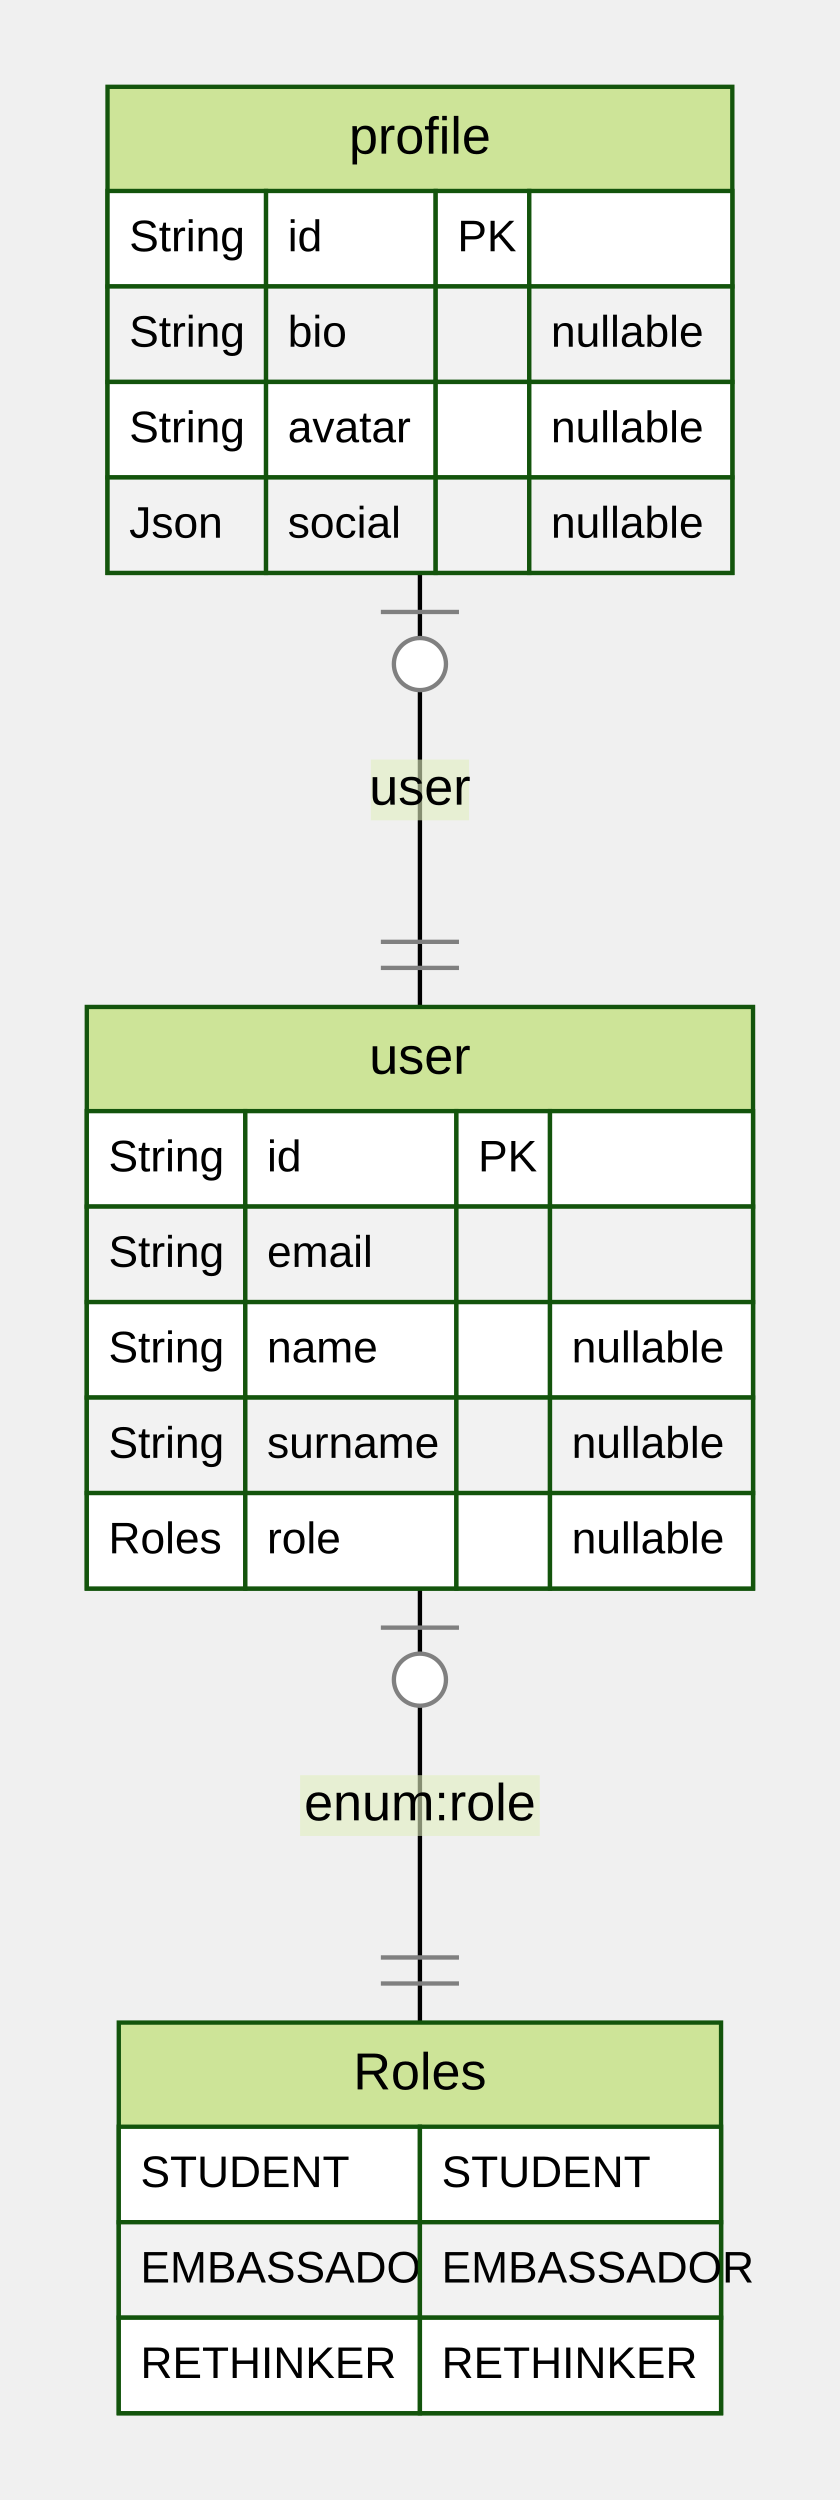
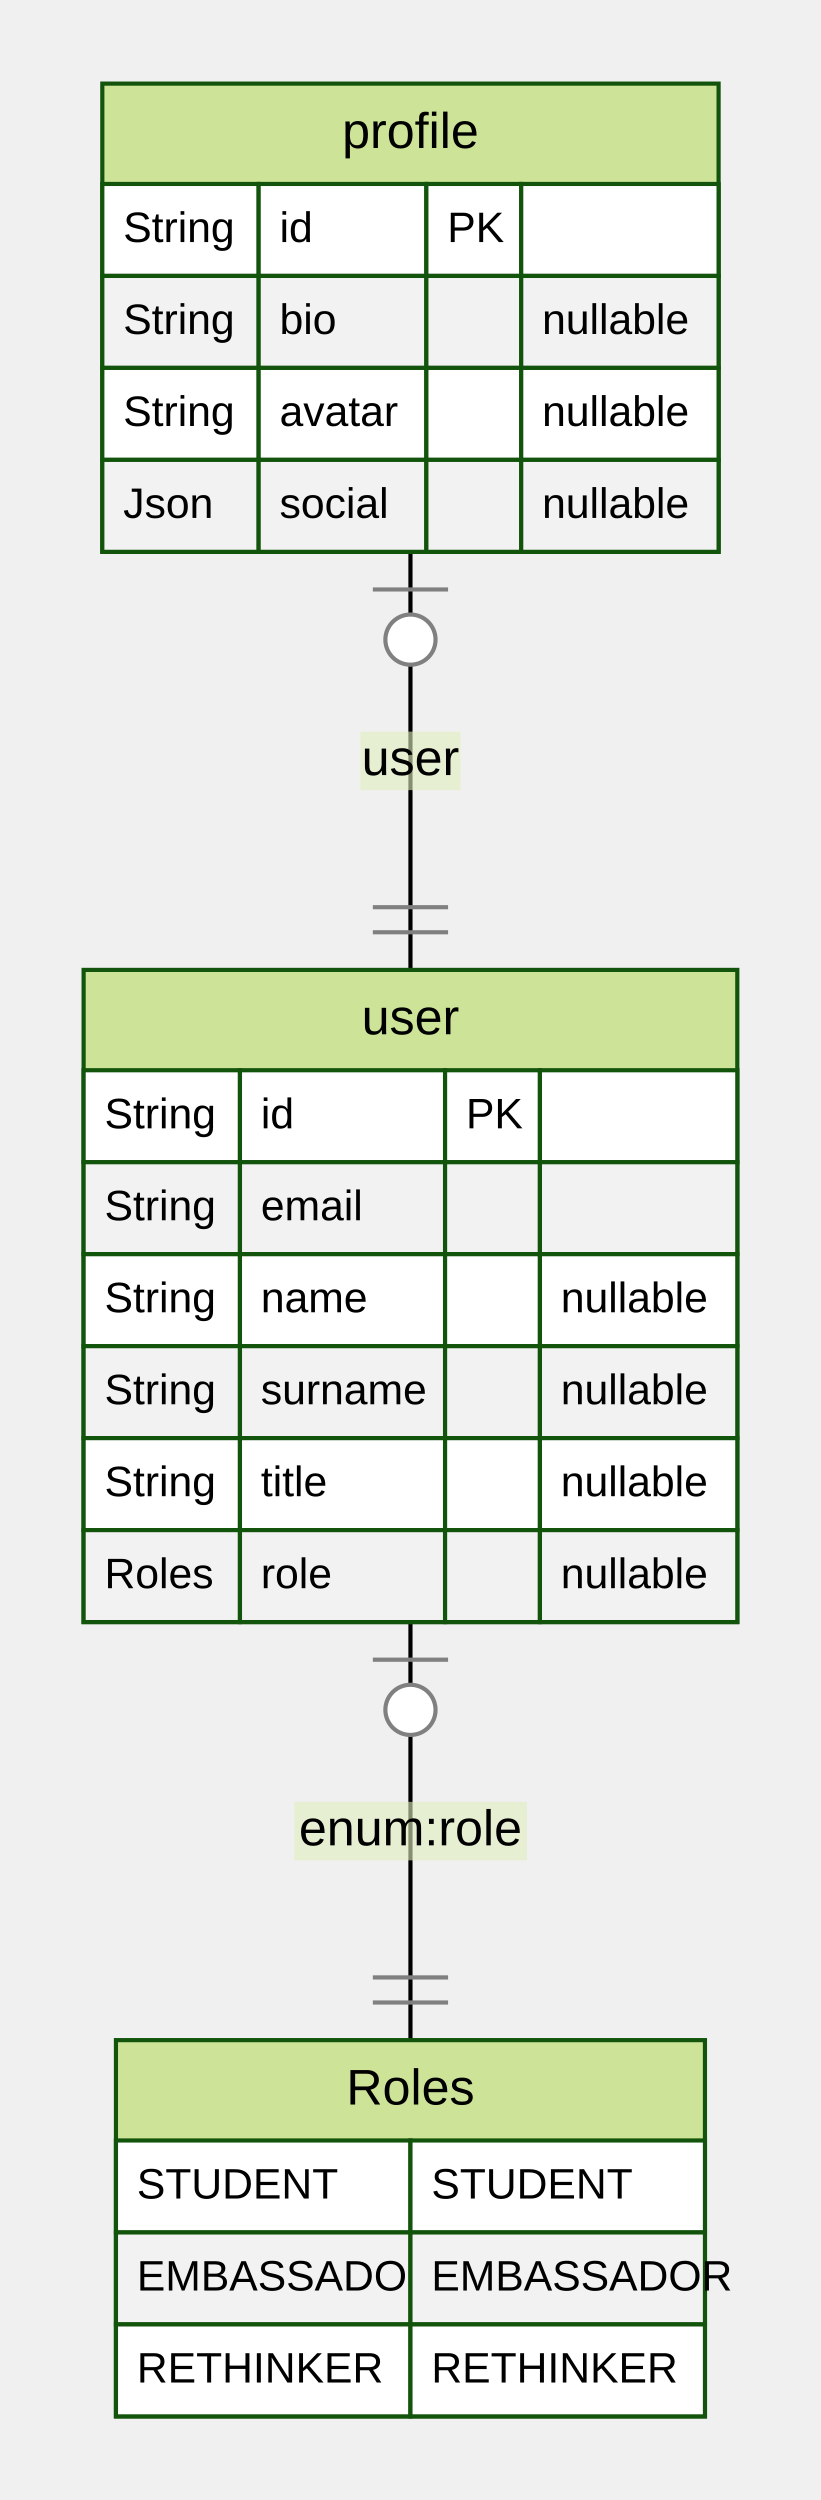
- <svg xmlns="http://www.w3.org/2000/svg" aria-labelledby="chart-title-mermaid-0 chart-desc-mermaid-0" role="img" viewBox="0 0 193.5 576" style="max-width: 193.5px; background-color: white;" height="576" width="100%" id="mermaid-0">
+ <svg xmlns="http://www.w3.org/2000/svg" aria-labelledby="chart-title-mermaid-0 chart-desc-mermaid-0" role="img" viewBox="0 0 196.362 598" style="max-width: 196.362px; background-color: white;" height="598" width="100%" id="mermaid-0">
  <style>#mermaid-0 {font-family:"trebuchet ms",verdana,arial,sans-serif;font-size:16px;fill:#000000;}#mermaid-0 .error-icon{fill:#552222;}#mermaid-0 .error-text{fill:#552222;stroke:#552222;}#mermaid-0 .edge-thickness-normal{stroke-width:2px;}#mermaid-0 .edge-thickness-thick{stroke-width:3.5px;}#mermaid-0 .edge-pattern-solid{stroke-dasharray:0;}#mermaid-0 .edge-pattern-dashed{stroke-dasharray:3;}#mermaid-0 .edge-pattern-dotted{stroke-dasharray:2;}#mermaid-0 .marker{fill:#000000;stroke:#000000;}#mermaid-0 .marker.cross{stroke:#000000;}#mermaid-0 svg{font-family:"trebuchet ms",verdana,arial,sans-serif;font-size:16px;}#mermaid-0 .entityBox{fill:#cde498;stroke:#13540c;}#mermaid-0 .attributeBoxOdd{fill:#ffffff;stroke:#13540c;}#mermaid-0 .attributeBoxEven{fill:#f2f2f2;stroke:#13540c;}#mermaid-0 .relationshipLabelBox{fill:hsl(78.158, 58.462%, 84.51%);opacity:0.7;background-color:hsl(78.158, 58.462%, 84.51%);}#mermaid-0 .relationshipLabelBox rect{opacity:0.5;}#mermaid-0 .relationshipLine{stroke:#000000;}#mermaid-0 :root{--mermaid-font-family:"trebuchet ms",verdana,arial,sans-serif;}</style>
  <g />
  <defs>
    <marker orient="auto" markerHeight="18" markerWidth="18" refY="9" refX="0" id="ONLY_ONE_START">
      <path d="M9,0 L9,18 M15,0 L15,18" fill="none" stroke="gray" />
    </marker>
  </defs>
  <defs>
    <marker orient="auto" markerHeight="18" markerWidth="18" refY="9" refX="18" id="ONLY_ONE_END">
      <path d="M3,0 L3,18 M9,0 L9,18" fill="none" stroke="gray" />
    </marker>
  </defs>
  <defs>
    <marker orient="auto" markerHeight="18" markerWidth="30" refY="9" refX="0" id="ZERO_OR_ONE_START">
      <circle r="6" cy="9" cx="21" fill="white" stroke="gray" />
      <path d="M9,0 L9,18" fill="none" stroke="gray" />
    </marker>
  </defs>
  <defs>
    <marker orient="auto" markerHeight="18" markerWidth="30" refY="9" refX="30" id="ZERO_OR_ONE_END">
      <circle r="6" cy="9" cx="9" fill="white" stroke="gray" />
      <path d="M21,0 L21,18" fill="none" stroke="gray" />
    </marker>
  </defs>
  <defs>
    <marker orient="auto" markerHeight="36" markerWidth="45" refY="18" refX="18" id="ONE_OR_MORE_START">
      <path d="M0,18 Q 18,0 36,18 Q 18,36 0,18 M42,9 L42,27" fill="none" stroke="gray" />
    </marker>
  </defs>
  <defs>
    <marker orient="auto" markerHeight="36" markerWidth="45" refY="18" refX="27" id="ONE_OR_MORE_END">
      <path d="M3,9 L3,27 M9,18 Q27,0 45,18 Q27,36 9,18" fill="none" stroke="gray" />
    </marker>
  </defs>
  <defs>
    <marker orient="auto" markerHeight="36" markerWidth="57" refY="18" refX="18" id="ZERO_OR_MORE_START">
      <circle r="6" cy="18" cx="48" fill="white" stroke="gray" />
      <path d="M0,18 Q18,0 36,18 Q18,36 0,18" fill="none" stroke="gray" />
    </marker>
  </defs>
  <defs>
    <marker orient="auto" markerHeight="36" markerWidth="57" refY="18" refX="39" id="ZERO_OR_MORE_END">
      <circle r="6" cy="18" cx="9" fill="white" stroke="gray" />
      <path d="M21,18 Q39,0 57,18 Q39,36 21,18" fill="none" stroke="gray" />
    </marker>
  </defs>
-   <path marker-start="url(#ZERO_OR_ONE_START)" marker-end="url(#ONLY_ONE_END)" fill="none" stroke="gray" d="M96.75,366L96.75,374.333C96.75,382.667,96.75,399.333,96.75,416C96.75,432.667,96.75,449.333,96.75,457.667L96.75,466" class="er relationshipLine" />
-   <path marker-start="url(#ZERO_OR_ONE_START)" marker-end="url(#ONLY_ONE_END)" fill="none" stroke="gray" d="M96.75,132L96.75,140.333C96.75,148.667,96.75,165.333,96.75,182C96.75,198.667,96.75,215.333,96.75,223.667L96.75,232" class="er relationshipLine" />
-   <g transform="translate(27.36719,466 )" id="Roles">
-     <rect height="90" width="138.766" y="0" x="0" stroke="gray" fill-opacity="100%" fill="honeydew" class="er entityBox" />
-     <text transform="translate(69.38281,12)" style="font-family: &quot;trebuchet ms&quot;, verdana, arial, sans-serif;; font-size: 12px" text-anchor="middle" dominant-baseline="middle" y="0" x="0" id="entity-Roles" class="er entityLabel">Roles</text>
-     <rect height="22" width="69.383" y="24" x="0" stroke="gray" fill-opacity="100%" fill="honeydew" class="er attributeBoxOdd" />
+   <path marker-start="url(#ZERO_OR_ONE_START)" marker-end="url(#ONLY_ONE_END)" fill="none" stroke="gray" d="M98.181,388L98.181,396.333C98.181,404.667,98.181,421.333,98.181,438C98.181,454.667,98.181,471.333,98.181,479.667L98.181,488" class="er relationshipLine" />
+   <path marker-start="url(#ZERO_OR_ONE_START)" marker-end="url(#ONLY_ONE_END)" fill="none" stroke="gray" d="M98.181,132L98.181,140.333C98.181,148.667,98.181,165.333,98.181,182C98.181,198.667,98.181,215.333,98.181,223.667L98.181,232" class="er relationshipLine" />
+   <g transform="translate(27.73541,488 )" id="Roles">
+     <rect height="90" width="140.891" y="0" x="0" stroke="gray" fill-opacity="100%" fill="honeydew" class="er entityBox" />
+     <text transform="translate(70.44537,12)" style="font-family: &quot;trebuchet ms&quot;, verdana, arial, sans-serif;; font-size: 12px" text-anchor="middle" dominant-baseline="middle" y="0" x="0" id="entity-Roles" class="er entityLabel">Roles</text>
+     <rect height="22" width="70.445" y="24" x="0" stroke="gray" fill-opacity="100%" fill="honeydew" class="er attributeBoxOdd" />
    <text transform="translate(5,35)" style="font-family: &quot;trebuchet ms&quot;, verdana, arial, sans-serif;; font-size: 10.2px" text-anchor="left" dominant-baseline="middle" y="0" x="0" id="entity-Roles-attr-1-type" class="er entityLabel">STUDENT</text>
-     <rect height="22" width="69.383" y="24" x="69.383" stroke="gray" fill-opacity="100%" fill="honeydew" class="er attributeBoxOdd" />
-     <text transform="translate(74.38281,35)" style="font-family: &quot;trebuchet ms&quot;, verdana, arial, sans-serif;; font-size: 10.2px" text-anchor="left" dominant-baseline="middle" y="0" x="0" id="entity-Roles-attr-1-name" class="er entityLabel">STUDENT</text>
-     <rect height="22" width="69.383" y="46" x="0" stroke="gray" fill-opacity="100%" fill="honeydew" class="er attributeBoxEven" />
+     <rect height="22" width="70.445" y="24" x="70.445" stroke="gray" fill-opacity="100%" fill="honeydew" class="er attributeBoxOdd" />
+     <text transform="translate(75.44537,35)" style="font-family: &quot;trebuchet ms&quot;, verdana, arial, sans-serif;; font-size: 10.2px" text-anchor="left" dominant-baseline="middle" y="0" x="0" id="entity-Roles-attr-1-name" class="er entityLabel">STUDENT</text>
+     <rect height="22" width="70.445" y="46" x="0" stroke="gray" fill-opacity="100%" fill="honeydew" class="er attributeBoxEven" />
    <text transform="translate(5,57)" style="font-family: &quot;trebuchet ms&quot;, verdana, arial, sans-serif;; font-size: 10.2px" text-anchor="left" dominant-baseline="middle" y="0" x="0" id="entity-Roles-attr-2-type" class="er entityLabel">EMBASSADOR</text>
-     <rect height="22" width="69.383" y="46" x="69.383" stroke="gray" fill-opacity="100%" fill="honeydew" class="er attributeBoxEven" />
-     <text transform="translate(74.38281,57)" style="font-family: &quot;trebuchet ms&quot;, verdana, arial, sans-serif;; font-size: 10.2px" text-anchor="left" dominant-baseline="middle" y="0" x="0" id="entity-Roles-attr-2-name" class="er entityLabel">EMBASSADOR</text>
-     <rect height="22" width="69.383" y="68" x="0" stroke="gray" fill-opacity="100%" fill="honeydew" class="er attributeBoxOdd" />
+     <rect height="22" width="70.445" y="46" x="70.445" stroke="gray" fill-opacity="100%" fill="honeydew" class="er attributeBoxEven" />
+     <text transform="translate(75.44537,57)" style="font-family: &quot;trebuchet ms&quot;, verdana, arial, sans-serif;; font-size: 10.2px" text-anchor="left" dominant-baseline="middle" y="0" x="0" id="entity-Roles-attr-2-name" class="er entityLabel">EMBASSADOR</text>
+     <rect height="22" width="70.445" y="68" x="0" stroke="gray" fill-opacity="100%" fill="honeydew" class="er attributeBoxOdd" />
    <text transform="translate(5,79)" style="font-family: &quot;trebuchet ms&quot;, verdana, arial, sans-serif;; font-size: 10.2px" text-anchor="left" dominant-baseline="middle" y="0" x="0" id="entity-Roles-attr-3-type" class="er entityLabel">RETHINKER</text>
-     <rect height="22" width="69.383" y="68" x="69.383" stroke="gray" fill-opacity="100%" fill="honeydew" class="er attributeBoxOdd" />
-     <text transform="translate(74.38281,79)" style="font-family: &quot;trebuchet ms&quot;, verdana, arial, sans-serif;; font-size: 10.2px" text-anchor="left" dominant-baseline="middle" y="0" x="0" id="entity-Roles-attr-3-name" class="er entityLabel">RETHINKER</text>
+     <rect height="22" width="70.445" y="68" x="70.445" stroke="gray" fill-opacity="100%" fill="honeydew" class="er attributeBoxOdd" />
+     <text transform="translate(75.44537,79)" style="font-family: &quot;trebuchet ms&quot;, verdana, arial, sans-serif;; font-size: 10.2px" text-anchor="left" dominant-baseline="middle" y="0" x="0" id="entity-Roles-attr-3-name" class="er entityLabel">RETHINKER</text>
  </g>
  <g transform="translate(20,232 )" id="user">
-     <rect height="134" width="153.5" y="0" x="0" stroke="gray" fill-opacity="100%" fill="honeydew" class="er entityBox" />
-     <text transform="translate(76.75,12)" style="font-family: &quot;trebuchet ms&quot;, verdana, arial, sans-serif;; font-size: 12px" text-anchor="middle" dominant-baseline="middle" y="0" x="0" id="entity-user" class="er entityLabel">user</text>
-     <rect height="22" width="36.523" y="24" x="0" stroke="gray" fill-opacity="100%" fill="honeydew" class="er attributeBoxOdd" />
+     <rect height="156" width="156.362" y="0" x="0" stroke="gray" fill-opacity="100%" fill="honeydew" class="er entityBox" />
+     <text transform="translate(78.18079,12)" style="font-family: &quot;trebuchet ms&quot;, verdana, arial, sans-serif;; font-size: 12px" text-anchor="middle" dominant-baseline="middle" y="0" x="0" id="entity-user" class="er entityLabel">user</text>
+     <rect height="22" width="37.396" y="24" x="0" stroke="gray" fill-opacity="100%" fill="honeydew" class="er attributeBoxOdd" />
    <text transform="translate(5,35)" style="font-family: &quot;trebuchet ms&quot;, verdana, arial, sans-serif;; font-size: 10.2px" text-anchor="left" dominant-baseline="middle" y="0" x="0" id="entity-user-attr-1-type" class="er entityLabel">String</text>
-     <rect height="22" width="48.633" y="24" x="36.523" stroke="gray" fill-opacity="100%" fill="honeydew" class="er attributeBoxOdd" />
-     <text transform="translate(41.52344,35)" style="font-family: &quot;trebuchet ms&quot;, verdana, arial, sans-serif;; font-size: 10.2px" text-anchor="left" dominant-baseline="middle" y="0" x="0" id="entity-user-attr-1-name" class="er entityLabel">id</text>
-     <rect height="22" width="21.562" y="24" x="85.156" stroke="gray" fill-opacity="100%" fill="honeydew" class="er attributeBoxOdd" />
-     <text transform="translate(90.15625,35)" style="font-family: &quot;trebuchet ms&quot;, verdana, arial, sans-serif;; font-size: 10.2px" text-anchor="left" dominant-baseline="middle" y="0" x="0" id="entity-user-attr-1-key" class="er entityLabel">PK</text>
-     <rect height="22" width="46.781" y="24" x="106.719" stroke="gray" fill-opacity="100%" fill="honeydew" class="er attributeBoxOdd" />
-     <text transform="translate(111.7188,35)" style="font-family: &quot;trebuchet ms&quot;, verdana, arial, sans-serif;; font-size: 10.2px" text-anchor="left" dominant-baseline="middle" y="0" x="0" id="entity-user-attr-1-comment" class="er entityLabel" />
-     <rect height="22" width="36.523" y="46" x="0" stroke="gray" fill-opacity="100%" fill="honeydew" class="er attributeBoxEven" />
+     <rect height="22" width="49.065" y="24" x="37.396" stroke="gray" fill-opacity="100%" fill="honeydew" class="er attributeBoxOdd" />
+     <text transform="translate(42.39606,35)" style="font-family: &quot;trebuchet ms&quot;, verdana, arial, sans-serif;; font-size: 10.2px" text-anchor="left" dominant-baseline="middle" y="0" x="0" id="entity-user-attr-1-name" class="er entityLabel">id</text>
+     <rect height="22" width="22.688" y="24" x="86.461" stroke="gray" fill-opacity="100%" fill="honeydew" class="er attributeBoxOdd" />
+     <text transform="translate(91.46135,35)" style="font-family: &quot;trebuchet ms&quot;, verdana, arial, sans-serif;; font-size: 10.2px" text-anchor="left" dominant-baseline="middle" y="0" x="0" id="entity-user-attr-1-key" class="er entityLabel">PK</text>
+     <rect height="22" width="47.213" y="24" x="109.149" stroke="gray" fill-opacity="100%" fill="honeydew" class="er attributeBoxOdd" />
+     <text transform="translate(114.149,35)" style="font-family: &quot;trebuchet ms&quot;, verdana, arial, sans-serif;; font-size: 10.2px" text-anchor="left" dominant-baseline="middle" y="0" x="0" id="entity-user-attr-1-comment" class="er entityLabel" />
+     <rect height="22" width="37.396" y="46" x="0" stroke="gray" fill-opacity="100%" fill="honeydew" class="er attributeBoxEven" />
    <text transform="translate(5,57)" style="font-family: &quot;trebuchet ms&quot;, verdana, arial, sans-serif;; font-size: 10.2px" text-anchor="left" dominant-baseline="middle" y="0" x="0" id="entity-user-attr-2-type" class="er entityLabel">String</text>
-     <rect height="22" width="48.633" y="46" x="36.523" stroke="gray" fill-opacity="100%" fill="honeydew" class="er attributeBoxEven" />
-     <text transform="translate(41.52344,57)" style="font-family: &quot;trebuchet ms&quot;, verdana, arial, sans-serif;; font-size: 10.2px" text-anchor="left" dominant-baseline="middle" y="0" x="0" id="entity-user-attr-2-name" class="er entityLabel">email</text>
-     <rect height="22" width="21.562" y="46" x="85.156" stroke="gray" fill-opacity="100%" fill="honeydew" class="er attributeBoxEven" />
-     <text transform="translate(90.15625,57)" style="font-family: &quot;trebuchet ms&quot;, verdana, arial, sans-serif;; font-size: 10.2px" text-anchor="left" dominant-baseline="middle" y="0" x="0" id="entity-user-attr-2-key" class="er entityLabel" />
-     <rect height="22" width="46.781" y="46" x="106.719" stroke="gray" fill-opacity="100%" fill="honeydew" class="er attributeBoxEven" />
-     <text transform="translate(111.7188,57)" style="font-family: &quot;trebuchet ms&quot;, verdana, arial, sans-serif;; font-size: 10.2px" text-anchor="left" dominant-baseline="middle" y="0" x="0" id="entity-user-attr-2-comment" class="er entityLabel" />
-     <rect height="22" width="36.523" y="68" x="0" stroke="gray" fill-opacity="100%" fill="honeydew" class="er attributeBoxOdd" />
+     <rect height="22" width="49.065" y="46" x="37.396" stroke="gray" fill-opacity="100%" fill="honeydew" class="er attributeBoxEven" />
+     <text transform="translate(42.39606,57)" style="font-family: &quot;trebuchet ms&quot;, verdana, arial, sans-serif;; font-size: 10.2px" text-anchor="left" dominant-baseline="middle" y="0" x="0" id="entity-user-attr-2-name" class="er entityLabel">email</text>
+     <rect height="22" width="22.688" y="46" x="86.461" stroke="gray" fill-opacity="100%" fill="honeydew" class="er attributeBoxEven" />
+     <text transform="translate(91.46135,57)" style="font-family: &quot;trebuchet ms&quot;, verdana, arial, sans-serif;; font-size: 10.2px" text-anchor="left" dominant-baseline="middle" y="0" x="0" id="entity-user-attr-2-key" class="er entityLabel" />
+     <rect height="22" width="47.213" y="46" x="109.149" stroke="gray" fill-opacity="100%" fill="honeydew" class="er attributeBoxEven" />
+     <text transform="translate(114.149,57)" style="font-family: &quot;trebuchet ms&quot;, verdana, arial, sans-serif;; font-size: 10.2px" text-anchor="left" dominant-baseline="middle" y="0" x="0" id="entity-user-attr-2-comment" class="er entityLabel" />
+     <rect height="22" width="37.396" y="68" x="0" stroke="gray" fill-opacity="100%" fill="honeydew" class="er attributeBoxOdd" />
    <text transform="translate(5,79)" style="font-family: &quot;trebuchet ms&quot;, verdana, arial, sans-serif;; font-size: 10.2px" text-anchor="left" dominant-baseline="middle" y="0" x="0" id="entity-user-attr-3-type" class="er entityLabel">String</text>
-     <rect height="22" width="48.633" y="68" x="36.523" stroke="gray" fill-opacity="100%" fill="honeydew" class="er attributeBoxOdd" />
-     <text transform="translate(41.52344,79)" style="font-family: &quot;trebuchet ms&quot;, verdana, arial, sans-serif;; font-size: 10.2px" text-anchor="left" dominant-baseline="middle" y="0" x="0" id="entity-user-attr-3-name" class="er entityLabel">name</text>
-     <rect height="22" width="21.562" y="68" x="85.156" stroke="gray" fill-opacity="100%" fill="honeydew" class="er attributeBoxOdd" />
-     <text transform="translate(90.15625,79)" style="font-family: &quot;trebuchet ms&quot;, verdana, arial, sans-serif;; font-size: 10.2px" text-anchor="left" dominant-baseline="middle" y="0" x="0" id="entity-user-attr-3-key" class="er entityLabel" />
-     <rect height="22" width="46.781" y="68" x="106.719" stroke="gray" fill-opacity="100%" fill="honeydew" class="er attributeBoxOdd" />
-     <text transform="translate(111.7188,79)" style="font-family: &quot;trebuchet ms&quot;, verdana, arial, sans-serif;; font-size: 10.2px" text-anchor="left" dominant-baseline="middle" y="0" x="0" id="entity-user-attr-3-comment" class="er entityLabel">nullable</text>
-     <rect height="22" width="36.523" y="90" x="0" stroke="gray" fill-opacity="100%" fill="honeydew" class="er attributeBoxEven" />
+     <rect height="22" width="49.065" y="68" x="37.396" stroke="gray" fill-opacity="100%" fill="honeydew" class="er attributeBoxOdd" />
+     <text transform="translate(42.39606,79)" style="font-family: &quot;trebuchet ms&quot;, verdana, arial, sans-serif;; font-size: 10.2px" text-anchor="left" dominant-baseline="middle" y="0" x="0" id="entity-user-attr-3-name" class="er entityLabel">name</text>
+     <rect height="22" width="22.688" y="68" x="86.461" stroke="gray" fill-opacity="100%" fill="honeydew" class="er attributeBoxOdd" />
+     <text transform="translate(91.46135,79)" style="font-family: &quot;trebuchet ms&quot;, verdana, arial, sans-serif;; font-size: 10.2px" text-anchor="left" dominant-baseline="middle" y="0" x="0" id="entity-user-attr-3-key" class="er entityLabel" />
+     <rect height="22" width="47.213" y="68" x="109.149" stroke="gray" fill-opacity="100%" fill="honeydew" class="er attributeBoxOdd" />
+     <text transform="translate(114.149,79)" style="font-family: &quot;trebuchet ms&quot;, verdana, arial, sans-serif;; font-size: 10.2px" text-anchor="left" dominant-baseline="middle" y="0" x="0" id="entity-user-attr-3-comment" class="er entityLabel">nullable</text>
+     <rect height="22" width="37.396" y="90" x="0" stroke="gray" fill-opacity="100%" fill="honeydew" class="er attributeBoxEven" />
    <text transform="translate(5,101)" style="font-family: &quot;trebuchet ms&quot;, verdana, arial, sans-serif;; font-size: 10.2px" text-anchor="left" dominant-baseline="middle" y="0" x="0" id="entity-user-attr-4-type" class="er entityLabel">String</text>
-     <rect height="22" width="48.633" y="90" x="36.523" stroke="gray" fill-opacity="100%" fill="honeydew" class="er attributeBoxEven" />
-     <text transform="translate(41.52344,101)" style="font-family: &quot;trebuchet ms&quot;, verdana, arial, sans-serif;; font-size: 10.2px" text-anchor="left" dominant-baseline="middle" y="0" x="0" id="entity-user-attr-4-name" class="er entityLabel">surname</text>
-     <rect height="22" width="21.562" y="90" x="85.156" stroke="gray" fill-opacity="100%" fill="honeydew" class="er attributeBoxEven" />
-     <text transform="translate(90.15625,101)" style="font-family: &quot;trebuchet ms&quot;, verdana, arial, sans-serif;; font-size: 10.2px" text-anchor="left" dominant-baseline="middle" y="0" x="0" id="entity-user-attr-4-key" class="er entityLabel" />
-     <rect height="22" width="46.781" y="90" x="106.719" stroke="gray" fill-opacity="100%" fill="honeydew" class="er attributeBoxEven" />
-     <text transform="translate(111.7188,101)" style="font-family: &quot;trebuchet ms&quot;, verdana, arial, sans-serif;; font-size: 10.2px" text-anchor="left" dominant-baseline="middle" y="0" x="0" id="entity-user-attr-4-comment" class="er entityLabel">nullable</text>
-     <rect height="22" width="36.523" y="112" x="0" stroke="gray" fill-opacity="100%" fill="honeydew" class="er attributeBoxOdd" />
-     <text transform="translate(5,123)" style="font-family: &quot;trebuchet ms&quot;, verdana, arial, sans-serif;; font-size: 10.2px" text-anchor="left" dominant-baseline="middle" y="0" x="0" id="entity-user-attr-5-type" class="er entityLabel">Roles</text>
-     <rect height="22" width="48.633" y="112" x="36.523" stroke="gray" fill-opacity="100%" fill="honeydew" class="er attributeBoxOdd" />
-     <text transform="translate(41.52344,123)" style="font-family: &quot;trebuchet ms&quot;, verdana, arial, sans-serif;; font-size: 10.2px" text-anchor="left" dominant-baseline="middle" y="0" x="0" id="entity-user-attr-5-name" class="er entityLabel">role</text>
-     <rect height="22" width="21.562" y="112" x="85.156" stroke="gray" fill-opacity="100%" fill="honeydew" class="er attributeBoxOdd" />
-     <text transform="translate(90.15625,123)" style="font-family: &quot;trebuchet ms&quot;, verdana, arial, sans-serif;; font-size: 10.2px" text-anchor="left" dominant-baseline="middle" y="0" x="0" id="entity-user-attr-5-key" class="er entityLabel" />
-     <rect height="22" width="46.781" y="112" x="106.719" stroke="gray" fill-opacity="100%" fill="honeydew" class="er attributeBoxOdd" />
-     <text transform="translate(111.7188,123)" style="font-family: &quot;trebuchet ms&quot;, verdana, arial, sans-serif;; font-size: 10.2px" text-anchor="left" dominant-baseline="middle" y="0" x="0" id="entity-user-attr-5-comment" class="er entityLabel">nullable</text>
+     <rect height="22" width="49.065" y="90" x="37.396" stroke="gray" fill-opacity="100%" fill="honeydew" class="er attributeBoxEven" />
+     <text transform="translate(42.39606,101)" style="font-family: &quot;trebuchet ms&quot;, verdana, arial, sans-serif;; font-size: 10.2px" text-anchor="left" dominant-baseline="middle" y="0" x="0" id="entity-user-attr-4-name" class="er entityLabel">surname</text>
+     <rect height="22" width="22.688" y="90" x="86.461" stroke="gray" fill-opacity="100%" fill="honeydew" class="er attributeBoxEven" />
+     <text transform="translate(91.46135,101)" style="font-family: &quot;trebuchet ms&quot;, verdana, arial, sans-serif;; font-size: 10.2px" text-anchor="left" dominant-baseline="middle" y="0" x="0" id="entity-user-attr-4-key" class="er entityLabel" />
+     <rect height="22" width="47.213" y="90" x="109.149" stroke="gray" fill-opacity="100%" fill="honeydew" class="er attributeBoxEven" />
+     <text transform="translate(114.149,101)" style="font-family: &quot;trebuchet ms&quot;, verdana, arial, sans-serif;; font-size: 10.2px" text-anchor="left" dominant-baseline="middle" y="0" x="0" id="entity-user-attr-4-comment" class="er entityLabel">nullable</text>
+     <rect height="22" width="37.396" y="112" x="0" stroke="gray" fill-opacity="100%" fill="honeydew" class="er attributeBoxOdd" />
+     <text transform="translate(5,123)" style="font-family: &quot;trebuchet ms&quot;, verdana, arial, sans-serif;; font-size: 10.2px" text-anchor="left" dominant-baseline="middle" y="0" x="0" id="entity-user-attr-5-type" class="er entityLabel">String</text>
+     <rect height="22" width="49.065" y="112" x="37.396" stroke="gray" fill-opacity="100%" fill="honeydew" class="er attributeBoxOdd" />
+     <text transform="translate(42.39606,123)" style="font-family: &quot;trebuchet ms&quot;, verdana, arial, sans-serif;; font-size: 10.2px" text-anchor="left" dominant-baseline="middle" y="0" x="0" id="entity-user-attr-5-name" class="er entityLabel">title</text>
+     <rect height="22" width="22.688" y="112" x="86.461" stroke="gray" fill-opacity="100%" fill="honeydew" class="er attributeBoxOdd" />
+     <text transform="translate(91.46135,123)" style="font-family: &quot;trebuchet ms&quot;, verdana, arial, sans-serif;; font-size: 10.2px" text-anchor="left" dominant-baseline="middle" y="0" x="0" id="entity-user-attr-5-key" class="er entityLabel" />
+     <rect height="22" width="47.213" y="112" x="109.149" stroke="gray" fill-opacity="100%" fill="honeydew" class="er attributeBoxOdd" />
+     <text transform="translate(114.149,123)" style="font-family: &quot;trebuchet ms&quot;, verdana, arial, sans-serif;; font-size: 10.2px" text-anchor="left" dominant-baseline="middle" y="0" x="0" id="entity-user-attr-5-comment" class="er entityLabel">nullable</text>
+     <rect height="22" width="37.396" y="134" x="0" stroke="gray" fill-opacity="100%" fill="honeydew" class="er attributeBoxEven" />
+     <text transform="translate(5,145)" style="font-family: &quot;trebuchet ms&quot;, verdana, arial, sans-serif;; font-size: 10.2px" text-anchor="left" dominant-baseline="middle" y="0" x="0" id="entity-user-attr-6-type" class="er entityLabel">Roles</text>
+     <rect height="22" width="49.065" y="134" x="37.396" stroke="gray" fill-opacity="100%" fill="honeydew" class="er attributeBoxEven" />
+     <text transform="translate(42.39606,145)" style="font-family: &quot;trebuchet ms&quot;, verdana, arial, sans-serif;; font-size: 10.2px" text-anchor="left" dominant-baseline="middle" y="0" x="0" id="entity-user-attr-6-name" class="er entityLabel">role</text>
+     <rect height="22" width="22.688" y="134" x="86.461" stroke="gray" fill-opacity="100%" fill="honeydew" class="er attributeBoxEven" />
+     <text transform="translate(91.46135,145)" style="font-family: &quot;trebuchet ms&quot;, verdana, arial, sans-serif;; font-size: 10.2px" text-anchor="left" dominant-baseline="middle" y="0" x="0" id="entity-user-attr-6-key" class="er entityLabel" />
+     <rect height="22" width="47.213" y="134" x="109.149" stroke="gray" fill-opacity="100%" fill="honeydew" class="er attributeBoxEven" />
+     <text transform="translate(114.149,145)" style="font-family: &quot;trebuchet ms&quot;, verdana, arial, sans-serif;; font-size: 10.2px" text-anchor="left" dominant-baseline="middle" y="0" x="0" id="entity-user-attr-6-comment" class="er entityLabel">nullable</text>
  </g>
-   <g transform="translate(24.77344,20 )" id="profile">
-     <rect height="112" width="143.953" y="0" x="0" stroke="gray" fill-opacity="100%" fill="honeydew" class="er entityBox" />
-     <text transform="translate(71.97656,12)" style="font-family: &quot;trebuchet ms&quot;, verdana, arial, sans-serif;; font-size: 12px" text-anchor="middle" dominant-baseline="middle" y="0" x="0" id="entity-profile" class="er entityLabel">profile</text>
-     <rect height="22" width="36.523" y="24" x="0" stroke="gray" fill-opacity="100%" fill="honeydew" class="er attributeBoxOdd" />
+   <g transform="translate(24.47441,20 )" id="profile">
+     <rect height="112" width="147.413" y="0" x="0" stroke="gray" fill-opacity="100%" fill="honeydew" class="er entityBox" />
+     <text transform="translate(73.70638,12)" style="font-family: &quot;trebuchet ms&quot;, verdana, arial, sans-serif;; font-size: 12px" text-anchor="middle" dominant-baseline="middle" y="0" x="0" id="entity-profile" class="er entityLabel">profile</text>
+     <rect height="22" width="37.396" y="24" x="0" stroke="gray" fill-opacity="100%" fill="honeydew" class="er attributeBoxOdd" />
    <text transform="translate(5,35)" style="font-family: &quot;trebuchet ms&quot;, verdana, arial, sans-serif;; font-size: 10.2px" text-anchor="left" dominant-baseline="middle" y="0" x="0" id="entity-profile-attr-1-type" class="er entityLabel">String</text>
-     <rect height="22" width="39.086" y="24" x="36.523" stroke="gray" fill-opacity="100%" fill="honeydew" class="er attributeBoxOdd" />
-     <text transform="translate(41.52344,35)" style="font-family: &quot;trebuchet ms&quot;, verdana, arial, sans-serif;; font-size: 10.2px" text-anchor="left" dominant-baseline="middle" y="0" x="0" id="entity-profile-attr-1-name" class="er entityLabel">id</text>
-     <rect height="22" width="21.562" y="24" x="75.609" stroke="gray" fill-opacity="100%" fill="honeydew" class="er attributeBoxOdd" />
-     <text transform="translate(80.60938,35)" style="font-family: &quot;trebuchet ms&quot;, verdana, arial, sans-serif;; font-size: 10.2px" text-anchor="left" dominant-baseline="middle" y="0" x="0" id="entity-profile-attr-1-key" class="er entityLabel">PK</text>
-     <rect height="22" width="46.781" y="24" x="97.172" stroke="gray" fill-opacity="100%" fill="honeydew" class="er attributeBoxOdd" />
-     <text transform="translate(102.1719,35)" style="font-family: &quot;trebuchet ms&quot;, verdana, arial, sans-serif;; font-size: 10.2px" text-anchor="left" dominant-baseline="middle" y="0" x="0" id="entity-profile-attr-1-comment" class="er entityLabel" />
-     <rect height="22" width="36.523" y="46" x="0" stroke="gray" fill-opacity="100%" fill="honeydew" class="er attributeBoxEven" />
+     <rect height="22" width="40.116" y="24" x="37.396" stroke="gray" fill-opacity="100%" fill="honeydew" class="er attributeBoxOdd" />
+     <text transform="translate(42.39606,35)" style="font-family: &quot;trebuchet ms&quot;, verdana, arial, sans-serif;; font-size: 10.2px" text-anchor="left" dominant-baseline="middle" y="0" x="0" id="entity-profile-attr-1-name" class="er entityLabel">id</text>
+     <rect height="22" width="22.688" y="24" x="77.513" stroke="gray" fill-opacity="100%" fill="honeydew" class="er attributeBoxOdd" />
+     <text transform="translate(82.51253,35)" style="font-family: &quot;trebuchet ms&quot;, verdana, arial, sans-serif;; font-size: 10.2px" text-anchor="left" dominant-baseline="middle" y="0" x="0" id="entity-profile-attr-1-key" class="er entityLabel">PK</text>
+     <rect height="22" width="47.213" y="24" x="100.2" stroke="gray" fill-opacity="100%" fill="honeydew" class="er attributeBoxOdd" />
+     <text transform="translate(105.2002,35)" style="font-family: &quot;trebuchet ms&quot;, verdana, arial, sans-serif;; font-size: 10.2px" text-anchor="left" dominant-baseline="middle" y="0" x="0" id="entity-profile-attr-1-comment" class="er entityLabel" />
+     <rect height="22" width="37.396" y="46" x="0" stroke="gray" fill-opacity="100%" fill="honeydew" class="er attributeBoxEven" />
    <text transform="translate(5,57)" style="font-family: &quot;trebuchet ms&quot;, verdana, arial, sans-serif;; font-size: 10.2px" text-anchor="left" dominant-baseline="middle" y="0" x="0" id="entity-profile-attr-2-type" class="er entityLabel">String</text>
-     <rect height="22" width="39.086" y="46" x="36.523" stroke="gray" fill-opacity="100%" fill="honeydew" class="er attributeBoxEven" />
-     <text transform="translate(41.52344,57)" style="font-family: &quot;trebuchet ms&quot;, verdana, arial, sans-serif;; font-size: 10.2px" text-anchor="left" dominant-baseline="middle" y="0" x="0" id="entity-profile-attr-2-name" class="er entityLabel">bio</text>
-     <rect height="22" width="21.562" y="46" x="75.609" stroke="gray" fill-opacity="100%" fill="honeydew" class="er attributeBoxEven" />
-     <text transform="translate(80.60938,57)" style="font-family: &quot;trebuchet ms&quot;, verdana, arial, sans-serif;; font-size: 10.2px" text-anchor="left" dominant-baseline="middle" y="0" x="0" id="entity-profile-attr-2-key" class="er entityLabel" />
-     <rect height="22" width="46.781" y="46" x="97.172" stroke="gray" fill-opacity="100%" fill="honeydew" class="er attributeBoxEven" />
-     <text transform="translate(102.1719,57)" style="font-family: &quot;trebuchet ms&quot;, verdana, arial, sans-serif;; font-size: 10.2px" text-anchor="left" dominant-baseline="middle" y="0" x="0" id="entity-profile-attr-2-comment" class="er entityLabel">nullable</text>
-     <rect height="22" width="36.523" y="68" x="0" stroke="gray" fill-opacity="100%" fill="honeydew" class="er attributeBoxOdd" />
+     <rect height="22" width="40.116" y="46" x="37.396" stroke="gray" fill-opacity="100%" fill="honeydew" class="er attributeBoxEven" />
+     <text transform="translate(42.39606,57)" style="font-family: &quot;trebuchet ms&quot;, verdana, arial, sans-serif;; font-size: 10.2px" text-anchor="left" dominant-baseline="middle" y="0" x="0" id="entity-profile-attr-2-name" class="er entityLabel">bio</text>
+     <rect height="22" width="22.688" y="46" x="77.513" stroke="gray" fill-opacity="100%" fill="honeydew" class="er attributeBoxEven" />
+     <text transform="translate(82.51253,57)" style="font-family: &quot;trebuchet ms&quot;, verdana, arial, sans-serif;; font-size: 10.2px" text-anchor="left" dominant-baseline="middle" y="0" x="0" id="entity-profile-attr-2-key" class="er entityLabel" />
+     <rect height="22" width="47.213" y="46" x="100.2" stroke="gray" fill-opacity="100%" fill="honeydew" class="er attributeBoxEven" />
+     <text transform="translate(105.2002,57)" style="font-family: &quot;trebuchet ms&quot;, verdana, arial, sans-serif;; font-size: 10.2px" text-anchor="left" dominant-baseline="middle" y="0" x="0" id="entity-profile-attr-2-comment" class="er entityLabel">nullable</text>
+     <rect height="22" width="37.396" y="68" x="0" stroke="gray" fill-opacity="100%" fill="honeydew" class="er attributeBoxOdd" />
    <text transform="translate(5,79)" style="font-family: &quot;trebuchet ms&quot;, verdana, arial, sans-serif;; font-size: 10.2px" text-anchor="left" dominant-baseline="middle" y="0" x="0" id="entity-profile-attr-3-type" class="er entityLabel">String</text>
-     <rect height="22" width="39.086" y="68" x="36.523" stroke="gray" fill-opacity="100%" fill="honeydew" class="er attributeBoxOdd" />
-     <text transform="translate(41.52344,79)" style="font-family: &quot;trebuchet ms&quot;, verdana, arial, sans-serif;; font-size: 10.2px" text-anchor="left" dominant-baseline="middle" y="0" x="0" id="entity-profile-attr-3-name" class="er entityLabel">avatar</text>
-     <rect height="22" width="21.562" y="68" x="75.609" stroke="gray" fill-opacity="100%" fill="honeydew" class="er attributeBoxOdd" />
-     <text transform="translate(80.60938,79)" style="font-family: &quot;trebuchet ms&quot;, verdana, arial, sans-serif;; font-size: 10.2px" text-anchor="left" dominant-baseline="middle" y="0" x="0" id="entity-profile-attr-3-key" class="er entityLabel" />
-     <rect height="22" width="46.781" y="68" x="97.172" stroke="gray" fill-opacity="100%" fill="honeydew" class="er attributeBoxOdd" />
-     <text transform="translate(102.1719,79)" style="font-family: &quot;trebuchet ms&quot;, verdana, arial, sans-serif;; font-size: 10.2px" text-anchor="left" dominant-baseline="middle" y="0" x="0" id="entity-profile-attr-3-comment" class="er entityLabel">nullable</text>
-     <rect height="22" width="36.523" y="90" x="0" stroke="gray" fill-opacity="100%" fill="honeydew" class="er attributeBoxEven" />
+     <rect height="22" width="40.116" y="68" x="37.396" stroke="gray" fill-opacity="100%" fill="honeydew" class="er attributeBoxOdd" />
+     <text transform="translate(42.39606,79)" style="font-family: &quot;trebuchet ms&quot;, verdana, arial, sans-serif;; font-size: 10.2px" text-anchor="left" dominant-baseline="middle" y="0" x="0" id="entity-profile-attr-3-name" class="er entityLabel">avatar</text>
+     <rect height="22" width="22.688" y="68" x="77.513" stroke="gray" fill-opacity="100%" fill="honeydew" class="er attributeBoxOdd" />
+     <text transform="translate(82.51253,79)" style="font-family: &quot;trebuchet ms&quot;, verdana, arial, sans-serif;; font-size: 10.2px" text-anchor="left" dominant-baseline="middle" y="0" x="0" id="entity-profile-attr-3-key" class="er entityLabel" />
+     <rect height="22" width="47.213" y="68" x="100.2" stroke="gray" fill-opacity="100%" fill="honeydew" class="er attributeBoxOdd" />
+     <text transform="translate(105.2002,79)" style="font-family: &quot;trebuchet ms&quot;, verdana, arial, sans-serif;; font-size: 10.2px" text-anchor="left" dominant-baseline="middle" y="0" x="0" id="entity-profile-attr-3-comment" class="er entityLabel">nullable</text>
+     <rect height="22" width="37.396" y="90" x="0" stroke="gray" fill-opacity="100%" fill="honeydew" class="er attributeBoxEven" />
    <text transform="translate(5,101)" style="font-family: &quot;trebuchet ms&quot;, verdana, arial, sans-serif;; font-size: 10.2px" text-anchor="left" dominant-baseline="middle" y="0" x="0" id="entity-profile-attr-4-type" class="er entityLabel">Json</text>
-     <rect height="22" width="39.086" y="90" x="36.523" stroke="gray" fill-opacity="100%" fill="honeydew" class="er attributeBoxEven" />
-     <text transform="translate(41.52344,101)" style="font-family: &quot;trebuchet ms&quot;, verdana, arial, sans-serif;; font-size: 10.2px" text-anchor="left" dominant-baseline="middle" y="0" x="0" id="entity-profile-attr-4-name" class="er entityLabel">social</text>
-     <rect height="22" width="21.562" y="90" x="75.609" stroke="gray" fill-opacity="100%" fill="honeydew" class="er attributeBoxEven" />
-     <text transform="translate(80.60938,101)" style="font-family: &quot;trebuchet ms&quot;, verdana, arial, sans-serif;; font-size: 10.2px" text-anchor="left" dominant-baseline="middle" y="0" x="0" id="entity-profile-attr-4-key" class="er entityLabel" />
-     <rect height="22" width="46.781" y="90" x="97.172" stroke="gray" fill-opacity="100%" fill="honeydew" class="er attributeBoxEven" />
-     <text transform="translate(102.1719,101)" style="font-family: &quot;trebuchet ms&quot;, verdana, arial, sans-serif;; font-size: 10.2px" text-anchor="left" dominant-baseline="middle" y="0" x="0" id="entity-profile-attr-4-comment" class="er entityLabel">nullable</text>
+     <rect height="22" width="40.116" y="90" x="37.396" stroke="gray" fill-opacity="100%" fill="honeydew" class="er attributeBoxEven" />
+     <text transform="translate(42.39606,101)" style="font-family: &quot;trebuchet ms&quot;, verdana, arial, sans-serif;; font-size: 10.2px" text-anchor="left" dominant-baseline="middle" y="0" x="0" id="entity-profile-attr-4-name" class="er entityLabel">social</text>
+     <rect height="22" width="22.688" y="90" x="77.513" stroke="gray" fill-opacity="100%" fill="honeydew" class="er attributeBoxEven" />
+     <text transform="translate(82.51253,101)" style="font-family: &quot;trebuchet ms&quot;, verdana, arial, sans-serif;; font-size: 10.2px" text-anchor="left" dominant-baseline="middle" y="0" x="0" id="entity-profile-attr-4-key" class="er entityLabel" />
+     <rect height="22" width="47.213" y="90" x="100.2" stroke="gray" fill-opacity="100%" fill="honeydew" class="er attributeBoxEven" />
+     <text transform="translate(105.2002,101)" style="font-family: &quot;trebuchet ms&quot;, verdana, arial, sans-serif;; font-size: 10.2px" text-anchor="left" dominant-baseline="middle" y="0" x="0" id="entity-profile-attr-4-comment" class="er entityLabel">nullable</text>
  </g>
-   <rect fill-opacity="85%" fill="white" height="14" width="55.219" y="409" x="69.141" class="er relationshipLabelBox" />
-   <text style="font-family: &quot;trebuchet ms&quot;, verdana, arial, sans-serif;; font-size: 12px" dominant-baseline="middle" text-anchor="middle" y="416" x="96.75" id="rel1" class="er relationshipLabel">enum:role</text>
-   <rect fill-opacity="85%" fill="white" height="14" width="22.625" y="175" x="85.438" class="er relationshipLabelBox" />
-   <text style="font-family: &quot;trebuchet ms&quot;, verdana, arial, sans-serif;; font-size: 12px" dominant-baseline="middle" text-anchor="middle" y="182" x="96.75" id="rel2" class="er relationshipLabel">user</text>
+   <rect fill-opacity="85%" fill="white" height="14" width="55.668" y="431" x="70.347" class="er relationshipLabelBox" />
+   <text style="font-family: &quot;trebuchet ms&quot;, verdana, arial, sans-serif;; font-size: 12px" dominant-baseline="middle" text-anchor="middle" y="438" x="98.181" id="rel1" class="er relationshipLabel">enum:role</text>
+   <rect fill-opacity="85%" fill="white" height="14" width="23.959" y="175" x="86.201" class="er relationshipLabelBox" />
+   <text style="font-family: &quot;trebuchet ms&quot;, verdana, arial, sans-serif;; font-size: 12px" dominant-baseline="middle" text-anchor="middle" y="182" x="98.181" id="rel2" class="er relationshipLabel">user</text>
</svg>
